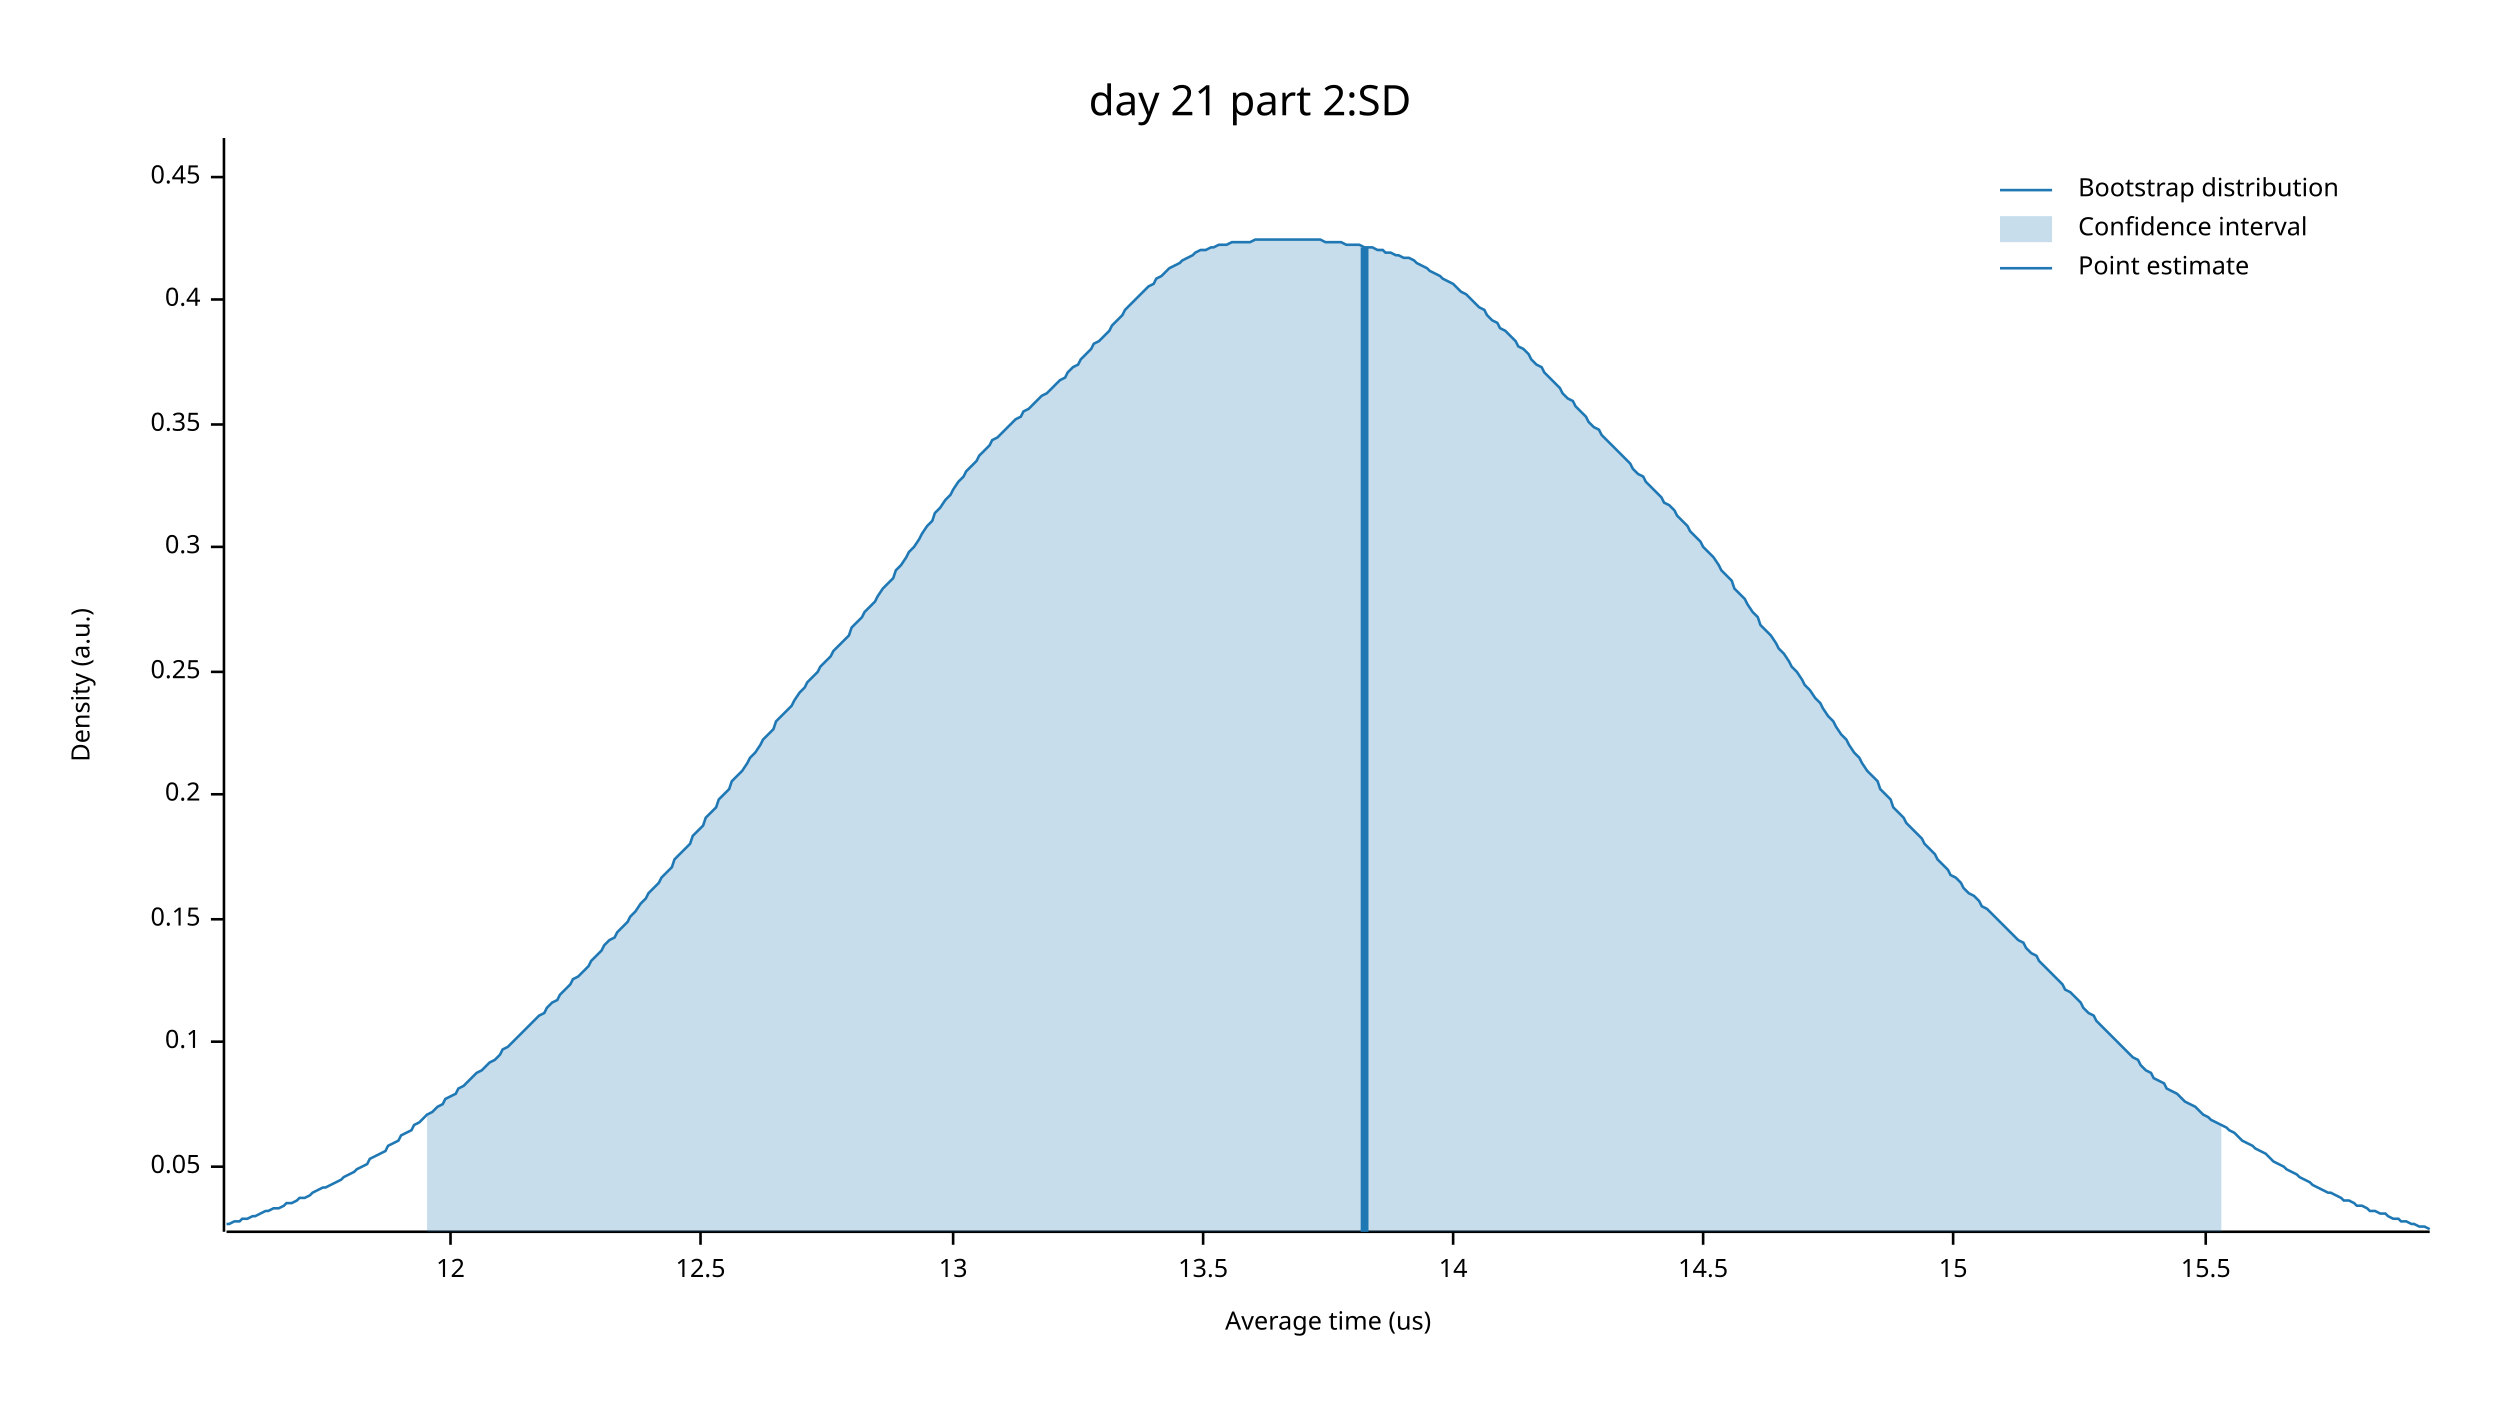
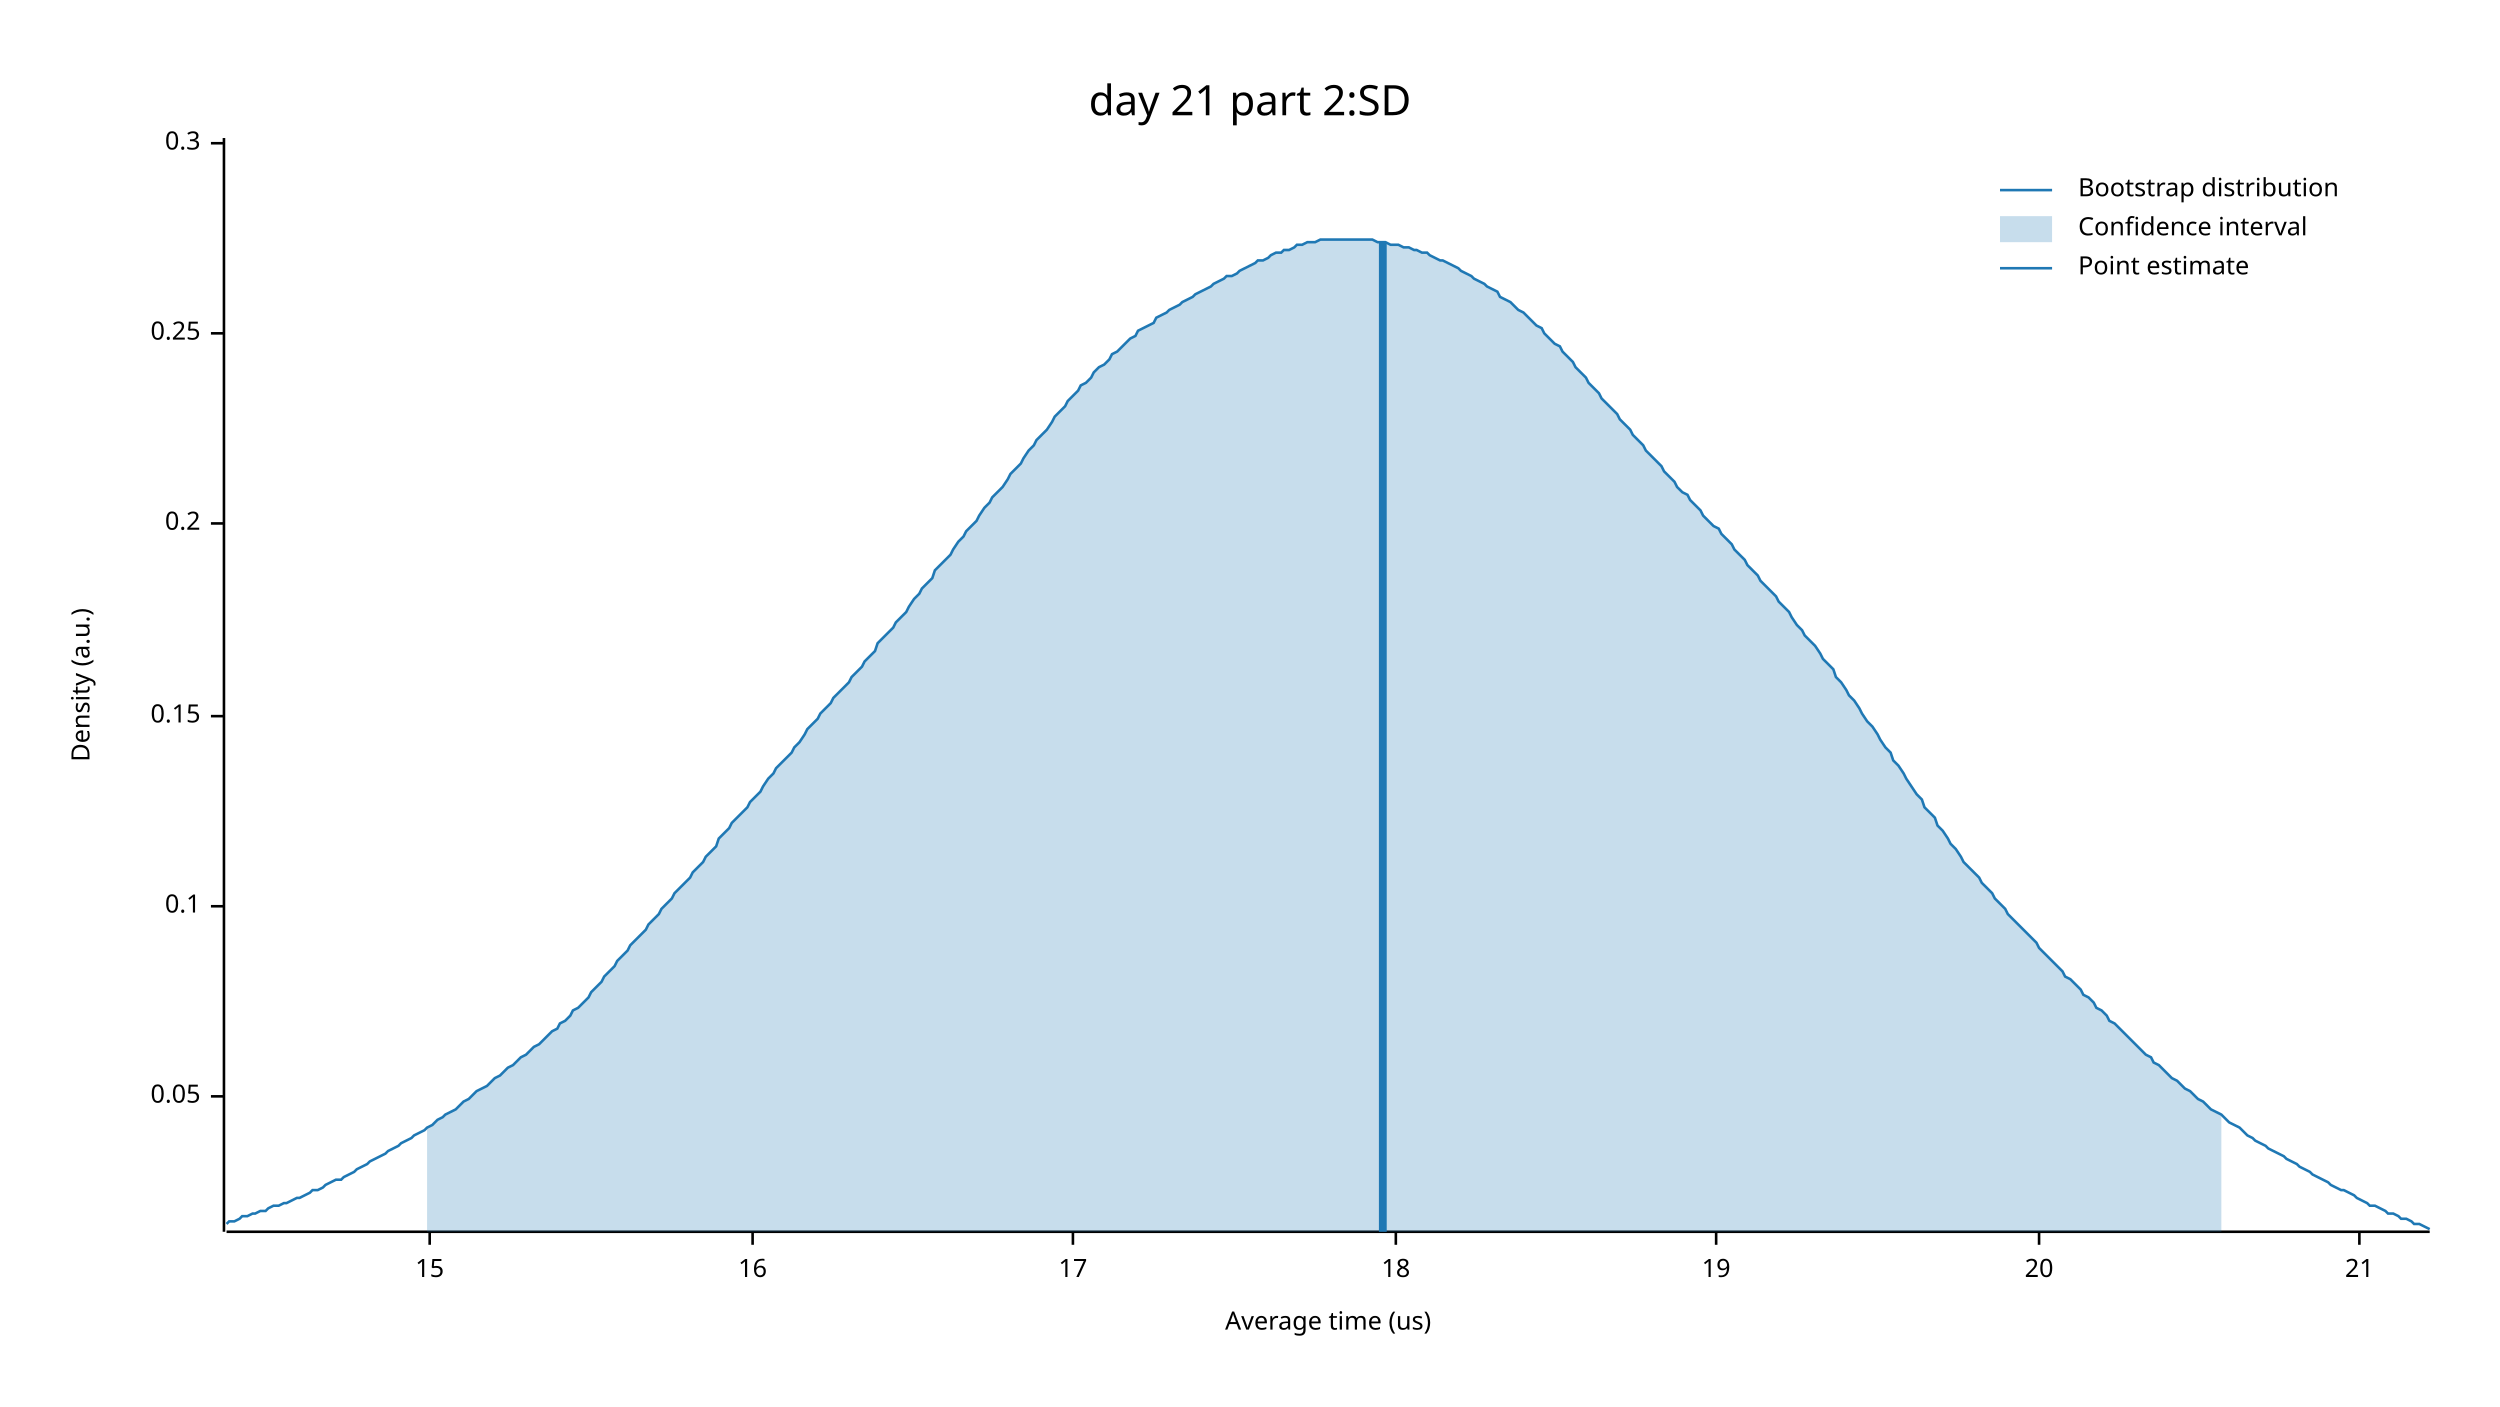
<svg xmlns="http://www.w3.org/2000/svg" width="960" height="540" viewBox="0 0 960 540">
  <text x="480" y="32" dy="0.76em" text-anchor="middle" font-family="sans-serif" font-size="16.129" opacity="1" fill="#000000">
day 21 part 2:SD
</text>
  <text x="27" y="263" dy="0.76em" text-anchor="middle" font-family="sans-serif" font-size="9.677" opacity="1" fill="#000000" transform="rotate(270, 27, 263)">
Density (a.u.)
</text>
  <text x="510" y="513" dy="-0.5ex" text-anchor="middle" font-family="sans-serif" font-size="9.677" opacity="1" fill="#000000">
Average time (us)
</text>
  <polyline fill="none" opacity="1" stroke="#000000" stroke-width="1" points="86,53 86,473 " />
-   <text x="77" y="448" dy="0.5ex" text-anchor="end" font-family="sans-serif" font-size="9.677" opacity="1" fill="#000000">
+   <text x="77" y="421" dy="0.5ex" text-anchor="end" font-family="sans-serif" font-size="9.677" opacity="1" fill="#000000">
0.05
</text>
-   <polyline fill="none" opacity="1" stroke="#000000" stroke-width="1" points="81,448 86,448 " />
-   <text x="77" y="400" dy="0.5ex" text-anchor="end" font-family="sans-serif" font-size="9.677" opacity="1" fill="#000000">
+   <polyline fill="none" opacity="1" stroke="#000000" stroke-width="1" points="81,421 86,421 " />
+   <text x="77" y="348" dy="0.5ex" text-anchor="end" font-family="sans-serif" font-size="9.677" opacity="1" fill="#000000">
0.1
</text>
-   <polyline fill="none" opacity="1" stroke="#000000" stroke-width="1" points="81,400 86,400 " />
-   <text x="77" y="353" dy="0.5ex" text-anchor="end" font-family="sans-serif" font-size="9.677" opacity="1" fill="#000000">
+   <polyline fill="none" opacity="1" stroke="#000000" stroke-width="1" points="81,348 86,348 " />
+   <text x="77" y="275" dy="0.5ex" text-anchor="end" font-family="sans-serif" font-size="9.677" opacity="1" fill="#000000">
0.15
</text>
-   <polyline fill="none" opacity="1" stroke="#000000" stroke-width="1" points="81,353 86,353 " />
-   <text x="77" y="305" dy="0.5ex" text-anchor="end" font-family="sans-serif" font-size="9.677" opacity="1" fill="#000000">
+   <polyline fill="none" opacity="1" stroke="#000000" stroke-width="1" points="81,275 86,275 " />
+   <text x="77" y="201" dy="0.5ex" text-anchor="end" font-family="sans-serif" font-size="9.677" opacity="1" fill="#000000">
0.2
</text>
-   <polyline fill="none" opacity="1" stroke="#000000" stroke-width="1" points="81,305 86,305 " />
-   <text x="77" y="258" dy="0.5ex" text-anchor="end" font-family="sans-serif" font-size="9.677" opacity="1" fill="#000000">
+   <polyline fill="none" opacity="1" stroke="#000000" stroke-width="1" points="81,201 86,201 " />
+   <text x="77" y="128" dy="0.5ex" text-anchor="end" font-family="sans-serif" font-size="9.677" opacity="1" fill="#000000">
0.25
</text>
-   <polyline fill="none" opacity="1" stroke="#000000" stroke-width="1" points="81,258 86,258 " />
-   <text x="77" y="210" dy="0.5ex" text-anchor="end" font-family="sans-serif" font-size="9.677" opacity="1" fill="#000000">
+   <polyline fill="none" opacity="1" stroke="#000000" stroke-width="1" points="81,128 86,128 " />
+   <text x="77" y="55" dy="0.5ex" text-anchor="end" font-family="sans-serif" font-size="9.677" opacity="1" fill="#000000">
0.3
</text>
-   <polyline fill="none" opacity="1" stroke="#000000" stroke-width="1" points="81,210 86,210 " />
-   <text x="77" y="163" dy="0.5ex" text-anchor="end" font-family="sans-serif" font-size="9.677" opacity="1" fill="#000000">
- 0.35
- </text>
-   <polyline fill="none" opacity="1" stroke="#000000" stroke-width="1" points="81,163 86,163 " />
-   <text x="77" y="115" dy="0.5ex" text-anchor="end" font-family="sans-serif" font-size="9.677" opacity="1" fill="#000000">
- 0.4
- </text>
-   <polyline fill="none" opacity="1" stroke="#000000" stroke-width="1" points="81,115 86,115 " />
-   <text x="77" y="68" dy="0.5ex" text-anchor="end" font-family="sans-serif" font-size="9.677" opacity="1" fill="#000000">
- 0.45
- </text>
-   <polyline fill="none" opacity="1" stroke="#000000" stroke-width="1" points="81,68 86,68 " />
+   <polyline fill="none" opacity="1" stroke="#000000" stroke-width="1" points="81,55 86,55 " />
  <polyline fill="none" opacity="1" stroke="#000000" stroke-width="1" points="87,473 933,473 " />
-   <text x="173" y="483" dy="0.76em" text-anchor="middle" font-family="sans-serif" font-size="9.677" opacity="1" fill="#000000">
- 12
- </text>
-   <polyline fill="none" opacity="1" stroke="#000000" stroke-width="1" points="173,473 173,478 " />
-   <text x="269" y="483" dy="0.76em" text-anchor="middle" font-family="sans-serif" font-size="9.677" opacity="1" fill="#000000">
- 12.5
- </text>
-   <polyline fill="none" opacity="1" stroke="#000000" stroke-width="1" points="269,473 269,478 " />
-   <text x="366" y="483" dy="0.76em" text-anchor="middle" font-family="sans-serif" font-size="9.677" opacity="1" fill="#000000">
- 13
- </text>
-   <polyline fill="none" opacity="1" stroke="#000000" stroke-width="1" points="366,473 366,478 " />
-   <text x="462" y="483" dy="0.76em" text-anchor="middle" font-family="sans-serif" font-size="9.677" opacity="1" fill="#000000">
- 13.5
- </text>
-   <polyline fill="none" opacity="1" stroke="#000000" stroke-width="1" points="462,473 462,478 " />
-   <text x="558" y="483" dy="0.76em" text-anchor="middle" font-family="sans-serif" font-size="9.677" opacity="1" fill="#000000">
- 14
- </text>
-   <polyline fill="none" opacity="1" stroke="#000000" stroke-width="1" points="558,473 558,478 " />
-   <text x="654" y="483" dy="0.76em" text-anchor="middle" font-family="sans-serif" font-size="9.677" opacity="1" fill="#000000">
- 14.5
- </text>
-   <polyline fill="none" opacity="1" stroke="#000000" stroke-width="1" points="654,473 654,478 " />
-   <text x="750" y="483" dy="0.76em" text-anchor="middle" font-family="sans-serif" font-size="9.677" opacity="1" fill="#000000">
+   <text x="165" y="483" dy="0.76em" text-anchor="middle" font-family="sans-serif" font-size="9.677" opacity="1" fill="#000000">
15
</text>
-   <polyline fill="none" opacity="1" stroke="#000000" stroke-width="1" points="750,473 750,478 " />
-   <text x="847" y="483" dy="0.76em" text-anchor="middle" font-family="sans-serif" font-size="9.677" opacity="1" fill="#000000">
- 15.5
+   <polyline fill="none" opacity="1" stroke="#000000" stroke-width="1" points="165,473 165,478 " />
+   <text x="289" y="483" dy="0.76em" text-anchor="middle" font-family="sans-serif" font-size="9.677" opacity="1" fill="#000000">
+ 16
</text>
-   <polyline fill="none" opacity="1" stroke="#000000" stroke-width="1" points="847,473 847,478 " />
-   <polyline fill="none" opacity="1" stroke="#1F78B4" stroke-width="1" points="87,470 88,470 90,469 92,469 93,468 95,468 97,467 98,467 100,466 102,465 103,465 105,464 107,464 109,463 110,462 112,462 114,461 115,460 117,460 119,459 120,458 122,457 124,456 125,456 127,455 129,454 131,453 132,452 134,451 136,450 137,449 139,448 141,447 142,445 144,444 146,443 148,442 149,440 151,439 153,438 154,436 156,435 158,434 159,432 161,431 163,429 164,428 166,427 168,425 170,424 171,422 173,421 175,420 176,418 178,417 180,415 181,414 183,412 185,411 187,409 188,408 190,407 192,405 193,403 195,402 197,400 198,399 200,397 202,395 203,394 205,392 207,390 209,389 210,387 212,385 214,384 215,382 217,380 219,378 220,376 222,375 224,373 226,371 227,369 229,367 231,365 232,363 234,361 236,360 237,358 239,356 241,354 242,352 244,350 246,347 248,345 249,343 251,341 253,339 254,337 256,335 258,333 259,330 261,328 263,326 265,324 266,321 268,319 270,317 271,314 273,312 275,310 276,307 278,305 280,303 281,300 283,298 285,296 287,293 288,291 290,289 292,286 293,284 295,282 297,280 298,277 300,275 302,273 304,271 305,269 307,266 309,264 310,262 312,260 314,258 315,256 317,254 319,252 320,250 322,248 324,246 326,244 327,241 329,239 331,237 332,235 334,233 336,231 337,229 339,226 341,224 343,222 344,219 346,217 348,214 349,212 351,210 353,207 354,205 356,202 358,200 359,197 361,195 363,192 365,190 366,188 368,185 370,183 371,181 373,179 375,177 376,175 378,173 380,171 381,169 383,168 385,166 387,164 388,163 390,161 392,160 393,158 395,157 397,155 398,154 400,152 402,151 404,149 405,148 407,146 409,145 410,143 412,141 414,140 415,138 417,136 419,134 420,132 422,131 424,129 426,127 427,125 429,123 431,121 432,119 434,117 436,115 437,114 439,112 441,110 443,109 444,107 446,106 448,104 449,103 451,102 453,101 454,100 456,99 458,98 459,97 461,96 463,96 465,95 466,95 468,94 470,94 471,94 473,93 475,93 476,93 478,93 480,93 482,92 483,92 485,92 487,92 488,92 490,92 492,92 493,92 495,92 497,92 498,92 500,92 502,92 504,92 505,92 507,92 509,93 510,93 512,93 514,93 515,93 517,94 519,94 521,94 522,94 524,95 526,95 527,95 529,96 531,96 532,97 534,97 536,98 537,98 539,99 541,99 543,100 544,101 546,102 548,103 549,104 551,105 553,106 554,107 556,108 558,109 560,111 561,112 563,113 565,115 566,116 568,118 570,119 571,121 573,123 575,124 576,126 578,127 580,129 582,131 583,133 585,134 587,136 588,138 590,140 592,141 593,143 595,145 597,147 599,149 600,151 602,153 604,154 605,156 607,158 609,160 610,162 612,164 614,165 615,167 617,169 619,171 621,173 622,174 624,176 626,178 627,180 629,182 631,183 632,185 634,187 636,189 638,191 639,193 641,194 643,196 644,198 646,200 648,202 649,204 651,206 653,208 654,210 656,212 658,214 660,217 661,219 663,221 665,223 666,226 668,228 670,230 671,232 673,235 675,237 676,240 678,242 680,244 682,247 683,249 685,251 687,254 688,256 690,258 692,261 693,263 695,265 697,268 699,270 700,272 702,275 704,277 705,279 707,282 709,284 710,286 712,289 714,291 715,293 717,296 719,298 721,300 722,303 724,305 726,307 727,310 729,312 731,314 732,316 734,318 736,320 738,322 739,324 741,326 743,328 744,330 746,332 748,334 749,336 751,337 753,339 754,341 756,343 758,344 760,346 761,348 763,349 765,351 766,352 768,354 770,356 771,357 773,359 775,361 777,362 778,364 780,366 782,367 783,369 785,371 787,373 788,374 790,376 792,378 793,380 795,381 797,383 799,385 800,387 802,389 804,390 805,392 807,394 809,396 810,397 812,399 814,401 816,403 817,404 819,406 821,407 822,409 824,411 826,412 827,414 829,415 831,416 832,418 834,419 836,420 838,422 839,423 841,424 843,425 844,426 846,428 848,429 849,430 851,431 853,432 855,433 856,434 858,435 860,437 861,438 863,439 865,440 866,441 868,442 870,443 871,444 873,446 875,447 877,448 878,449 880,450 882,451 883,452 885,453 887,454 888,455 890,456 892,457 894,458 895,458 897,459 899,460 900,461 902,461 904,462 905,463 907,463 909,464 910,465 912,465 914,466 916,466 917,467 919,468 921,468 922,469 924,469 926,470 927,470 929,471 931,471 933,472 " />
-   <polygon opacity="0.25" fill="#1F78B4" points="164,428 166,427 168,425 170,424 171,422 173,421 175,420 176,418 178,417 180,415 181,414 183,412 185,411 187,409 188,408 190,407 192,405 193,403 195,402 197,400 198,399 200,397 202,395 203,394 205,392 207,390 209,389 210,387 212,385 214,384 215,382 217,380 219,378 220,376 222,375 224,373 226,371 227,369 229,367 231,365 232,363 234,361 236,360 237,358 239,356 241,354 242,352 244,350 246,347 248,345 249,343 251,341 253,339 254,337 256,335 258,333 259,330 261,328 263,326 265,324 266,321 268,319 270,317 271,314 273,312 275,310 276,307 278,305 280,303 281,300 283,298 285,296 287,293 288,291 290,289 292,286 293,284 295,282 297,280 298,277 300,275 302,273 304,271 305,269 307,266 309,264 310,262 312,260 314,258 315,256 317,254 319,252 320,250 322,248 324,246 326,244 327,241 329,239 331,237 332,235 334,233 336,231 337,229 339,226 341,224 343,222 344,219 346,217 348,214 349,212 351,210 353,207 354,205 356,202 358,200 359,197 361,195 363,192 365,190 366,188 368,185 370,183 371,181 373,179 375,177 376,175 378,173 380,171 381,169 383,168 385,166 387,164 388,163 390,161 392,160 393,158 395,157 397,155 398,154 400,152 402,151 404,149 405,148 407,146 409,145 410,143 412,141 414,140 415,138 417,136 419,134 420,132 422,131 424,129 426,127 427,125 429,123 431,121 432,119 434,117 436,115 437,114 439,112 441,110 443,109 444,107 446,106 448,104 449,103 451,102 453,101 454,100 456,99 458,98 459,97 461,96 463,96 465,95 466,95 468,94 470,94 471,94 473,93 475,93 476,93 478,93 480,93 482,92 483,92 485,92 487,92 488,92 490,92 492,92 493,92 495,92 497,92 498,92 500,92 502,92 504,92 505,92 507,92 509,93 510,93 512,93 514,93 515,93 517,94 519,94 521,94 522,94 524,95 526,95 527,95 529,96 531,96 532,97 534,97 536,98 537,98 539,99 541,99 543,100 544,101 546,102 548,103 549,104 551,105 553,106 554,107 556,108 558,109 560,111 561,112 563,113 565,115 566,116 568,118 570,119 571,121 573,123 575,124 576,126 578,127 580,129 582,131 583,133 585,134 587,136 588,138 590,140 592,141 593,143 595,145 597,147 599,149 600,151 602,153 604,154 605,156 607,158 609,160 610,162 612,164 614,165 615,167 617,169 619,171 621,173 622,174 624,176 626,178 627,180 629,182 631,183 632,185 634,187 636,189 638,191 639,193 641,194 643,196 644,198 646,200 648,202 649,204 651,206 653,208 654,210 656,212 658,214 660,217 661,219 663,221 665,223 666,226 668,228 670,230 671,232 673,235 675,237 676,240 678,242 680,244 682,247 683,249 685,251 687,254 688,256 690,258 692,261 693,263 695,265 697,268 699,270 700,272 702,275 704,277 705,279 707,282 709,284 710,286 712,289 714,291 715,293 717,296 719,298 721,300 722,303 724,305 726,307 727,310 729,312 731,314 732,316 734,318 736,320 738,322 739,324 741,326 743,328 744,330 746,332 748,334 749,336 751,337 753,339 754,341 756,343 758,344 760,346 761,348 763,349 765,351 766,352 768,354 770,356 771,357 773,359 775,361 777,362 778,364 780,366 782,367 783,369 785,371 787,373 788,374 790,376 792,378 793,380 795,381 797,383 799,385 800,387 802,389 804,390 805,392 807,394 809,396 810,397 812,399 814,401 816,403 817,404 819,406 821,407 822,409 824,411 826,412 827,414 829,415 831,416 832,418 834,419 836,420 838,422 839,423 841,424 843,425 844,426 846,428 848,429 849,430 851,431 853,432 853,473 164,473 " />
-   <polyline fill="none" opacity="1" stroke="#1F78B4" stroke-width="3" points="524,473 524,95 " />
+   <polyline fill="none" opacity="1" stroke="#000000" stroke-width="1" points="289,473 289,478 " />
+   <text x="412" y="483" dy="0.76em" text-anchor="middle" font-family="sans-serif" font-size="9.677" opacity="1" fill="#000000">
+ 17
+ </text>
+   <polyline fill="none" opacity="1" stroke="#000000" stroke-width="1" points="412,473 412,478 " />
+   <text x="536" y="483" dy="0.76em" text-anchor="middle" font-family="sans-serif" font-size="9.677" opacity="1" fill="#000000">
+ 18
+ </text>
+   <polyline fill="none" opacity="1" stroke="#000000" stroke-width="1" points="536,473 536,478 " />
+   <text x="659" y="483" dy="0.76em" text-anchor="middle" font-family="sans-serif" font-size="9.677" opacity="1" fill="#000000">
+ 19
+ </text>
+   <polyline fill="none" opacity="1" stroke="#000000" stroke-width="1" points="659,473 659,478 " />
+   <text x="783" y="483" dy="0.76em" text-anchor="middle" font-family="sans-serif" font-size="9.677" opacity="1" fill="#000000">
+ 20
+ </text>
+   <polyline fill="none" opacity="1" stroke="#000000" stroke-width="1" points="783,473 783,478 " />
+   <text x="906" y="483" dy="0.76em" text-anchor="middle" font-family="sans-serif" font-size="9.677" opacity="1" fill="#000000">
+ 21
+ </text>
+   <polyline fill="none" opacity="1" stroke="#000000" stroke-width="1" points="906,473 906,478 " />
+   <polyline fill="none" opacity="1" stroke="#1F78B4" stroke-width="1" points="87,470 88,469 90,469 92,468 93,467 95,467 97,466 98,466 100,465 102,465 103,464 105,463 107,463 109,462 110,462 112,461 114,460 115,460 117,459 119,458 120,457 122,457 124,456 125,455 127,454 129,453 131,453 132,452 134,451 136,450 137,449 139,448 141,447 142,446 144,445 146,444 148,443 149,442 151,441 153,440 154,439 156,438 158,437 159,436 161,435 163,434 164,433 166,432 168,430 170,429 171,428 173,427 175,426 176,425 178,423 180,422 181,421 183,419 185,418 187,417 188,416 190,414 192,413 193,412 195,410 197,409 198,408 200,406 202,405 203,404 205,402 207,401 209,399 210,398 212,396 214,395 215,393 217,392 219,390 220,388 222,387 224,385 226,383 227,381 229,379 231,377 232,375 234,373 236,371 237,369 239,367 241,365 242,363 244,361 246,359 248,357 249,355 251,353 253,351 254,349 256,347 258,345 259,343 261,341 263,339 265,337 266,335 268,333 270,331 271,329 273,327 275,325 276,322 278,320 280,318 281,316 283,314 285,312 287,310 288,308 290,306 292,304 293,302 295,299 297,297 298,295 300,293 302,291 304,289 305,287 307,285 309,282 310,280 312,278 314,276 315,274 317,272 319,270 320,268 322,266 324,264 326,262 327,260 329,258 331,256 332,254 334,252 336,250 337,247 339,245 341,243 343,241 344,239 346,237 348,235 349,233 351,230 353,228 354,226 356,224 358,222 359,219 361,217 363,215 365,213 366,211 368,208 370,206 371,204 373,202 375,200 376,198 378,195 380,193 381,191 383,189 385,187 387,184 388,182 390,180 392,178 393,176 395,173 397,171 398,169 400,167 402,165 404,162 405,160 407,158 409,156 410,154 412,152 414,150 415,148 417,147 419,145 420,143 422,141 424,140 426,138 427,136 429,135 431,133 432,132 434,130 436,129 437,127 439,126 441,125 443,124 444,122 446,121 448,120 449,119 451,118 453,117 454,116 456,115 458,114 459,113 461,112 463,111 465,110 466,109 468,108 470,107 471,106 473,106 475,105 476,104 478,103 480,102 482,101 483,100 485,100 487,99 488,98 490,97 492,97 493,96 495,96 497,95 498,94 500,94 502,93 504,93 505,93 507,92 509,92 510,92 512,92 514,92 515,92 517,92 519,92 521,92 522,92 524,92 526,92 527,92 529,93 531,93 532,93 534,94 536,94 537,94 539,95 541,95 543,96 544,96 546,97 548,97 549,98 551,99 553,100 554,100 556,101 558,102 560,103 561,104 563,105 565,106 566,107 568,108 570,109 571,110 573,111 575,112 576,114 578,115 580,116 582,118 583,119 585,120 587,122 588,123 590,125 592,126 593,128 595,130 597,132 599,133 600,135 602,137 604,139 605,141 607,143 609,145 610,147 612,149 614,151 615,153 617,155 619,157 621,159 622,161 624,163 626,165 627,167 629,169 631,171 632,173 634,175 636,177 638,179 639,181 641,183 643,185 644,187 646,189 648,190 649,192 651,194 653,196 654,198 656,200 658,202 660,203 661,205 663,207 665,209 666,211 668,213 670,215 671,217 673,219 675,221 676,223 678,225 680,227 682,229 683,231 685,233 687,235 688,237 690,240 692,242 693,244 695,246 697,248 699,251 700,253 702,255 704,257 705,260 707,262 709,265 710,267 712,269 714,272 715,274 717,277 719,279 721,282 722,284 724,287 726,289 727,292 729,294 731,297 732,299 734,302 736,305 738,307 739,310 741,312 743,314 744,317 746,319 748,322 749,324 751,326 753,329 754,331 756,333 758,335 760,337 761,339 763,341 765,343 766,345 768,347 770,349 771,351 773,353 775,355 777,357 778,358 780,360 782,362 783,364 785,366 787,368 788,369 790,371 792,373 793,375 795,376 797,378 799,380 800,382 802,383 804,385 805,387 807,388 809,390 810,392 812,393 814,395 816,397 817,398 819,400 821,402 822,403 824,405 826,406 827,408 829,409 831,411 832,412 834,414 836,415 838,417 839,418 841,419 843,421 844,422 846,423 848,425 849,426 851,427 853,428 855,430 856,431 858,432 860,433 861,434 863,436 865,437 866,438 868,439 870,440 871,441 873,442 875,443 877,444 878,445 880,446 882,447 883,448 885,449 887,450 888,451 890,452 892,453 894,454 895,455 897,456 899,457 900,457 902,458 904,459 905,460 907,461 909,462 910,463 912,463 914,464 916,465 917,466 919,466 921,467 922,468 924,468 926,469 927,470 929,470 931,471 933,472 " />
+   <polygon opacity="0.25" fill="#1F78B4" points="164,433 166,432 168,430 170,429 171,428 173,427 175,426 176,425 178,423 180,422 181,421 183,419 185,418 187,417 188,416 190,414 192,413 193,412 195,410 197,409 198,408 200,406 202,405 203,404 205,402 207,401 209,399 210,398 212,396 214,395 215,393 217,392 219,390 220,388 222,387 224,385 226,383 227,381 229,379 231,377 232,375 234,373 236,371 237,369 239,367 241,365 242,363 244,361 246,359 248,357 249,355 251,353 253,351 254,349 256,347 258,345 259,343 261,341 263,339 265,337 266,335 268,333 270,331 271,329 273,327 275,325 276,322 278,320 280,318 281,316 283,314 285,312 287,310 288,308 290,306 292,304 293,302 295,299 297,297 298,295 300,293 302,291 304,289 305,287 307,285 309,282 310,280 312,278 314,276 315,274 317,272 319,270 320,268 322,266 324,264 326,262 327,260 329,258 331,256 332,254 334,252 336,250 337,247 339,245 341,243 343,241 344,239 346,237 348,235 349,233 351,230 353,228 354,226 356,224 358,222 359,219 361,217 363,215 365,213 366,211 368,208 370,206 371,204 373,202 375,200 376,198 378,195 380,193 381,191 383,189 385,187 387,184 388,182 390,180 392,178 393,176 395,173 397,171 398,169 400,167 402,165 404,162 405,160 407,158 409,156 410,154 412,152 414,150 415,148 417,147 419,145 420,143 422,141 424,140 426,138 427,136 429,135 431,133 432,132 434,130 436,129 437,127 439,126 441,125 443,124 444,122 446,121 448,120 449,119 451,118 453,117 454,116 456,115 458,114 459,113 461,112 463,111 465,110 466,109 468,108 470,107 471,106 473,106 475,105 476,104 478,103 480,102 482,101 483,100 485,100 487,99 488,98 490,97 492,97 493,96 495,96 497,95 498,94 500,94 502,93 504,93 505,93 507,92 509,92 510,92 512,92 514,92 515,92 517,92 519,92 521,92 522,92 524,92 526,92 527,92 529,93 531,93 532,93 534,94 536,94 537,94 539,95 541,95 543,96 544,96 546,97 548,97 549,98 551,99 553,100 554,100 556,101 558,102 560,103 561,104 563,105 565,106 566,107 568,108 570,109 571,110 573,111 575,112 576,114 578,115 580,116 582,118 583,119 585,120 587,122 588,123 590,125 592,126 593,128 595,130 597,132 599,133 600,135 602,137 604,139 605,141 607,143 609,145 610,147 612,149 614,151 615,153 617,155 619,157 621,159 622,161 624,163 626,165 627,167 629,169 631,171 632,173 634,175 636,177 638,179 639,181 641,183 643,185 644,187 646,189 648,190 649,192 651,194 653,196 654,198 656,200 658,202 660,203 661,205 663,207 665,209 666,211 668,213 670,215 671,217 673,219 675,221 676,223 678,225 680,227 682,229 683,231 685,233 687,235 688,237 690,240 692,242 693,244 695,246 697,248 699,251 700,253 702,255 704,257 705,260 707,262 709,265 710,267 712,269 714,272 715,274 717,277 719,279 721,282 722,284 724,287 726,289 727,292 729,294 731,297 732,299 734,302 736,305 738,307 739,310 741,312 743,314 744,317 746,319 748,322 749,324 751,326 753,329 754,331 756,333 758,335 760,337 761,339 763,341 765,343 766,345 768,347 770,349 771,351 773,353 775,355 777,357 778,358 780,360 782,362 783,364 785,366 787,368 788,369 790,371 792,373 793,375 795,376 797,378 799,380 800,382 802,383 804,385 805,387 807,388 809,390 810,392 812,393 814,395 816,397 817,398 819,400 821,402 822,403 824,405 826,406 827,408 829,409 831,411 832,412 834,414 836,415 838,417 839,418 841,419 843,421 844,422 846,423 848,425 849,426 851,427 853,428 853,473 164,473 " />
+   <polyline fill="none" opacity="1" stroke="#1F78B4" stroke-width="3" points="531,473 531,93 " />
  <text x="798" y="68" dy="0.76em" text-anchor="start" font-family="sans-serif" font-size="9.677" opacity="1" fill="#000000">
Bootstrap distribution
</text>
  <text x="798" y="83" dy="0.76em" text-anchor="start" font-family="sans-serif" font-size="9.677" opacity="1" fill="#000000">
Confidence interval
</text>
  <text x="798" y="98" dy="0.76em" text-anchor="start" font-family="sans-serif" font-size="9.677" opacity="1" fill="#000000">
Point estimate
</text>
  <polyline fill="none" opacity="1" stroke="#1F78B4" stroke-width="1" points="768,73 788,73 " />
  <rect x="768" y="83" width="20" height="10" opacity="0.25" fill="#1F78B4" stroke="none" />
  <polyline fill="none" opacity="1" stroke="#1F78B4" stroke-width="1" points="768,103 788,103 " />
</svg>
